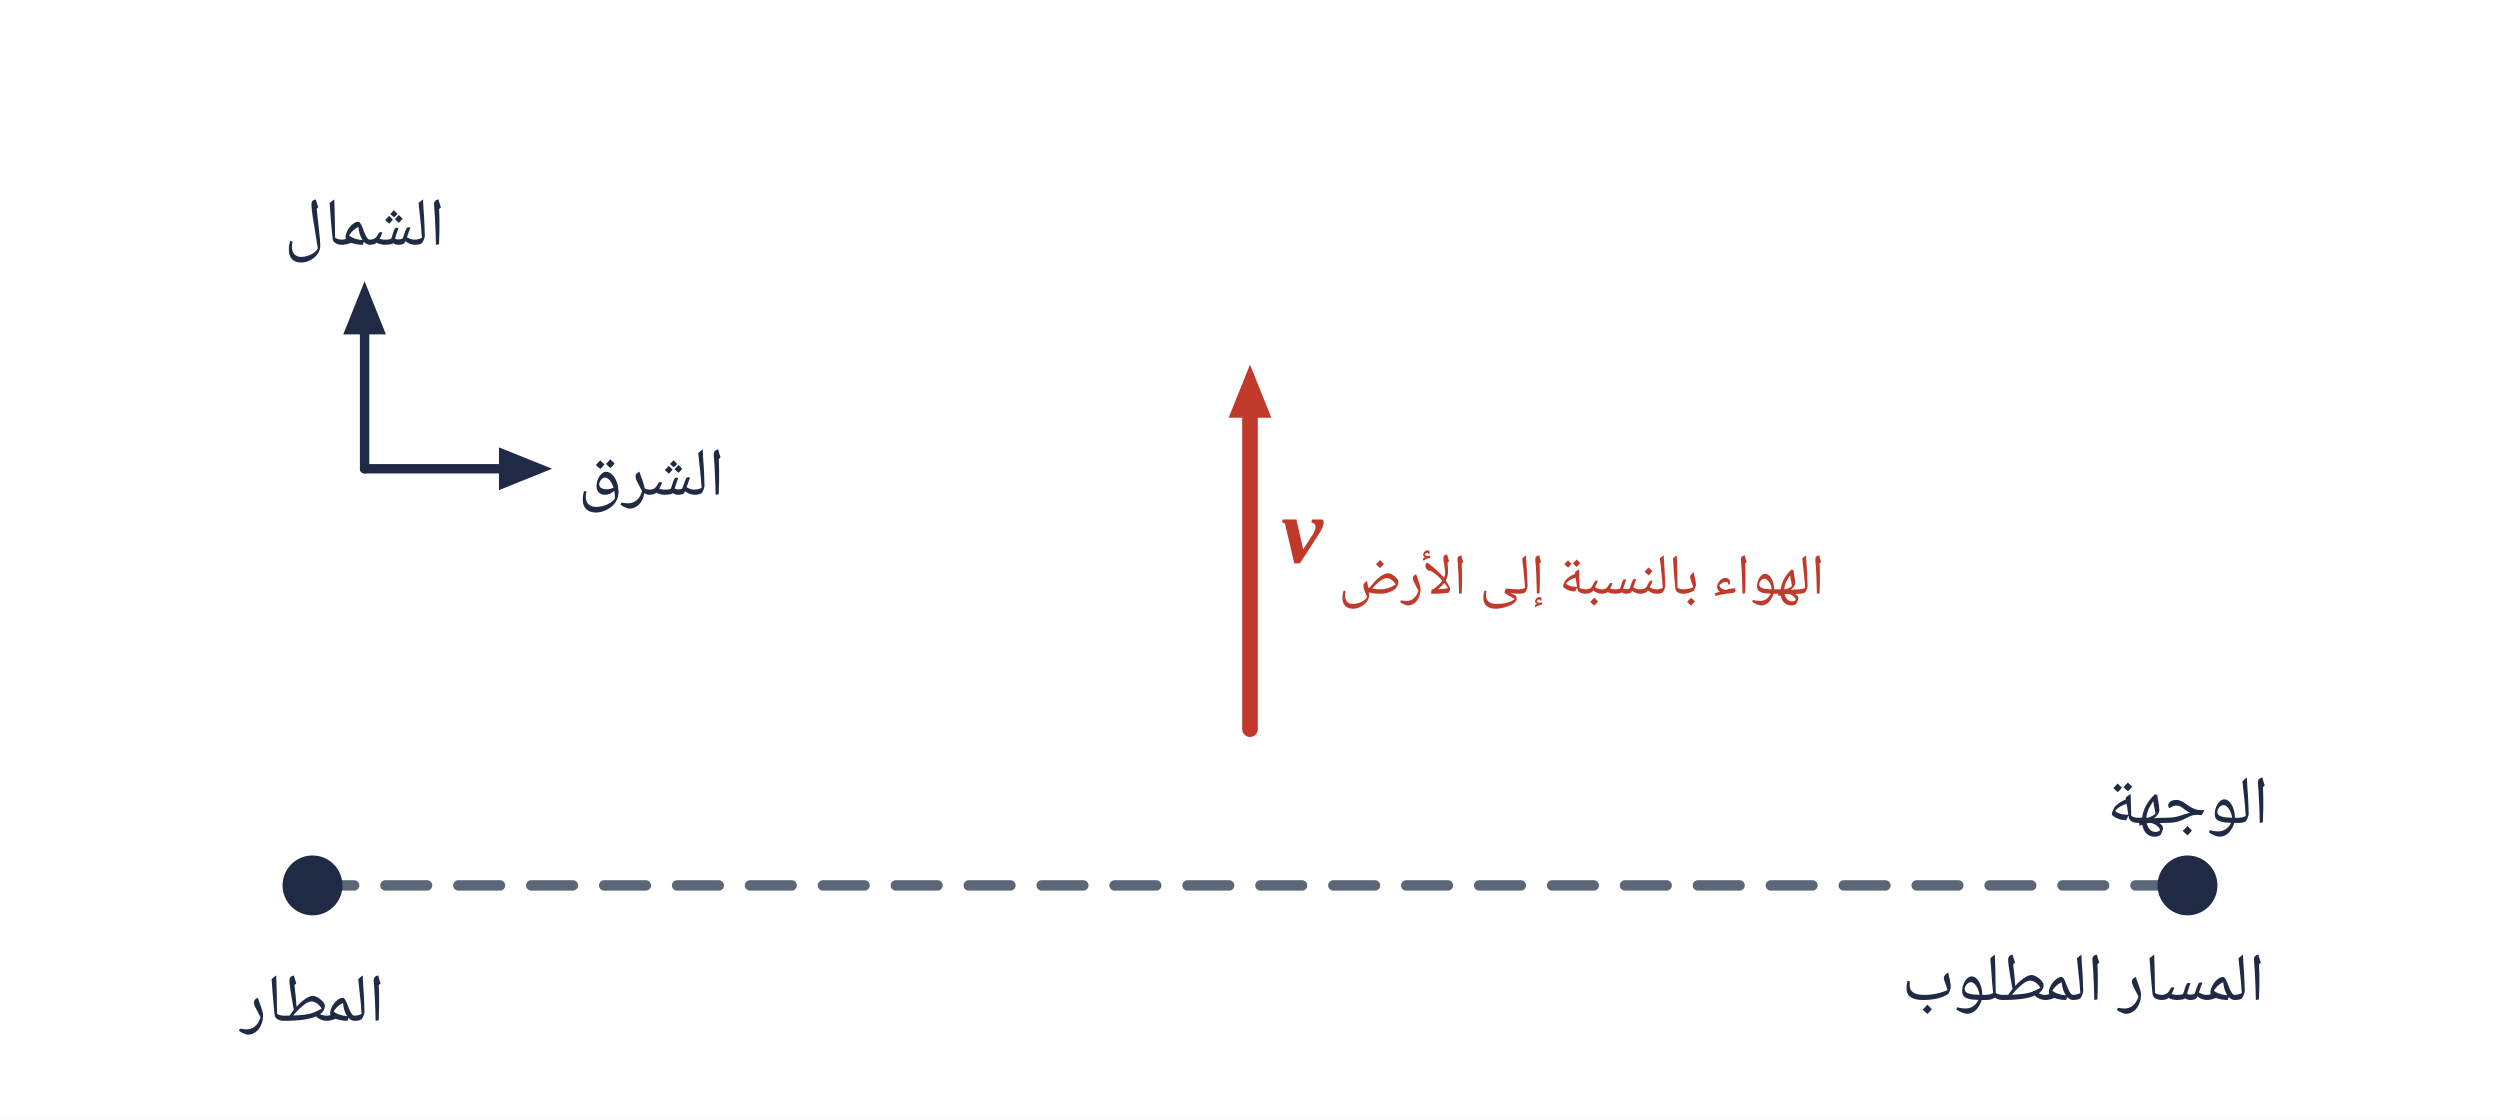
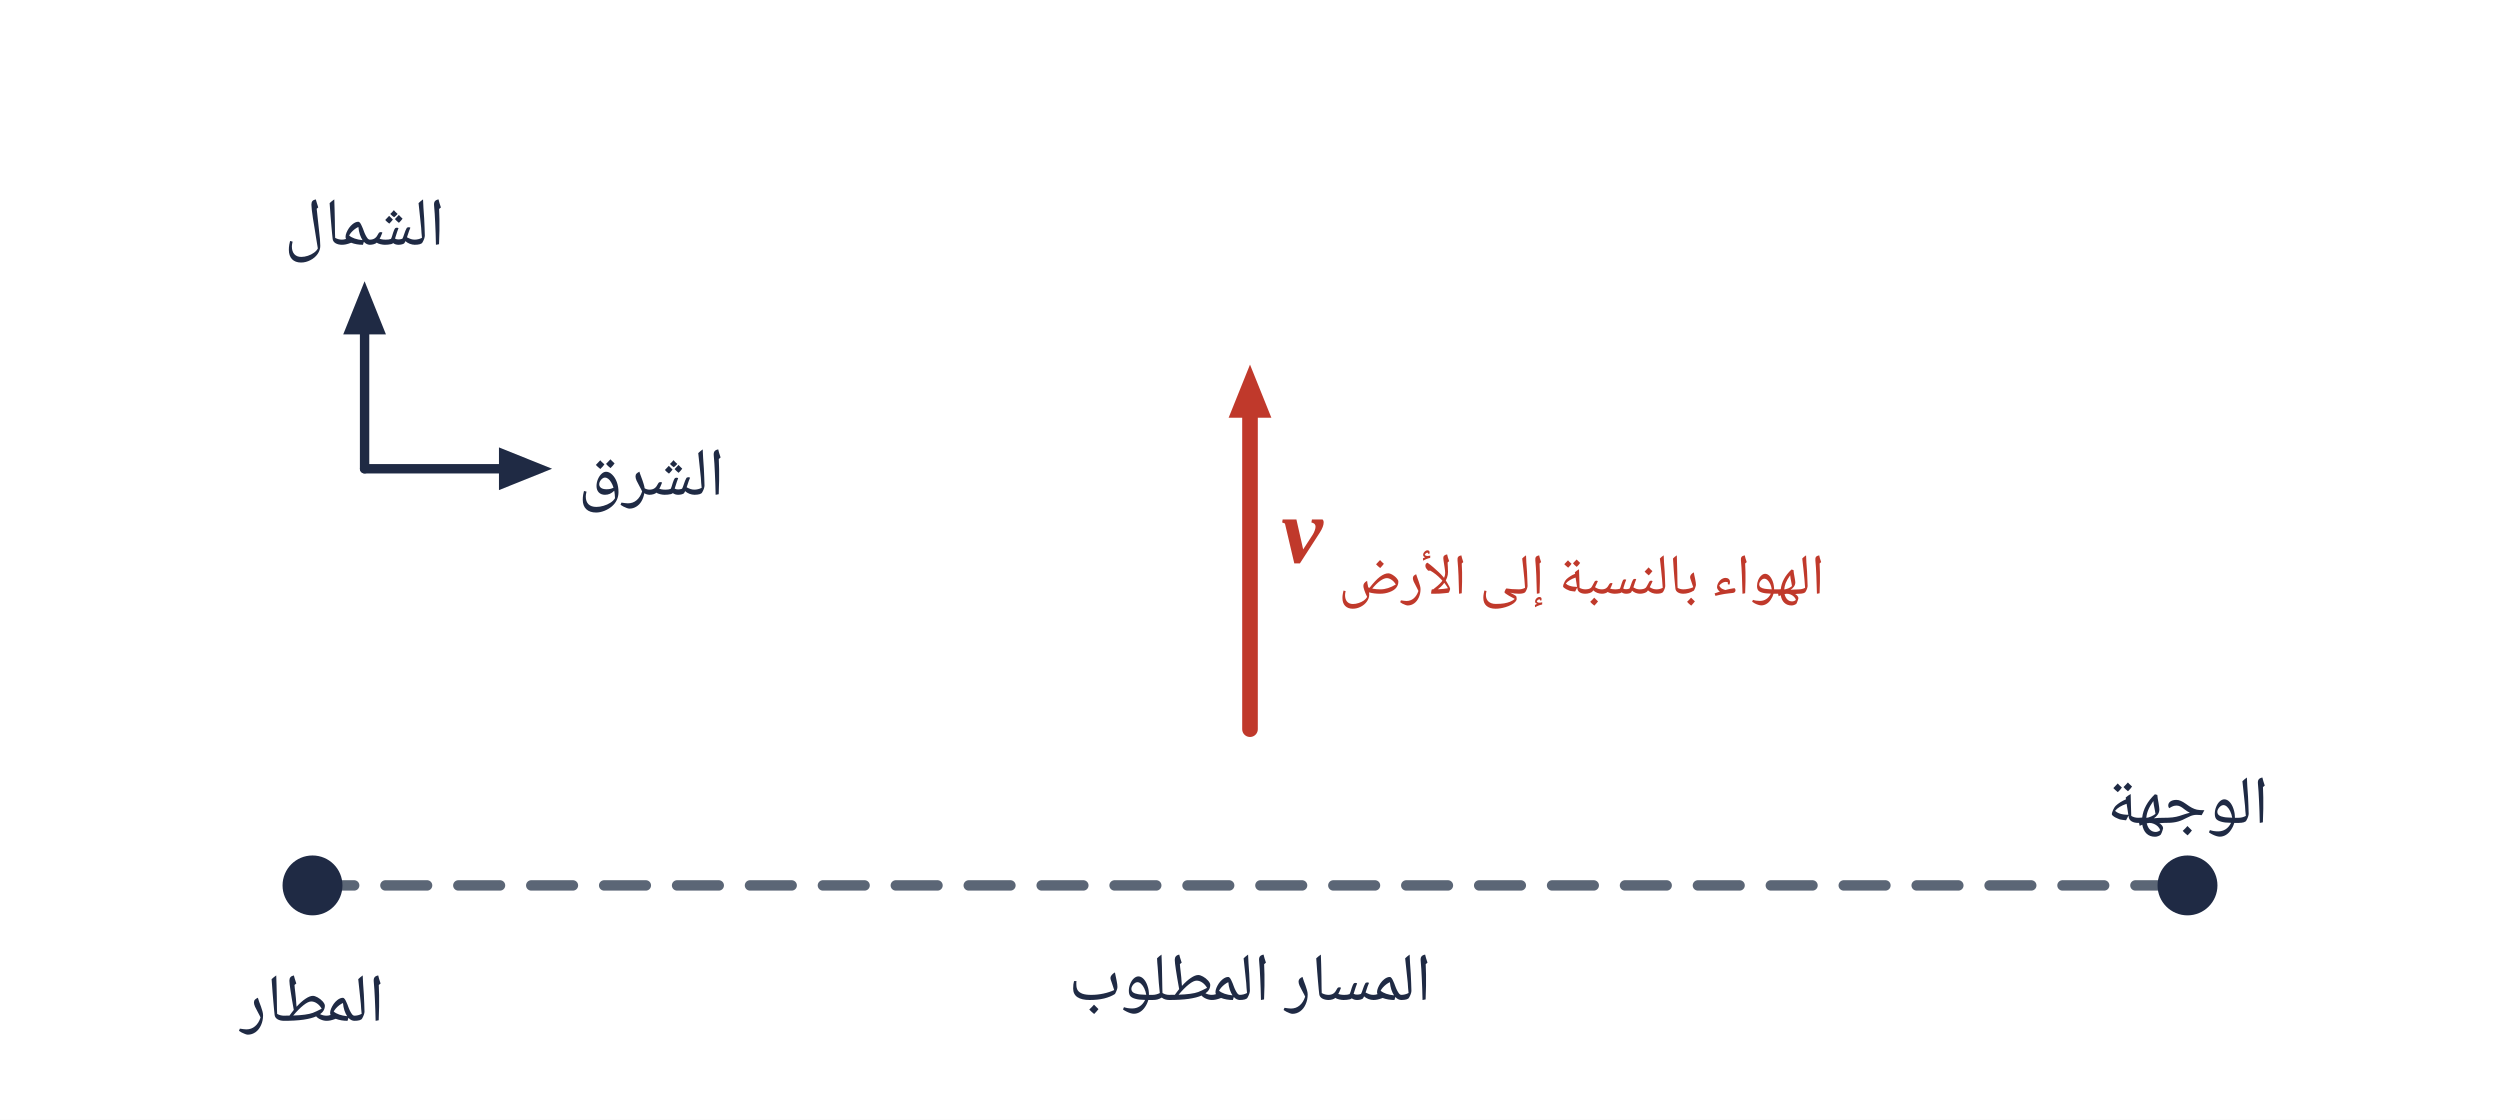
<svg xmlns="http://www.w3.org/2000/svg" viewBox="0 0 480 215" width="480" height="215">
  <rect width="480" height="215" fill="#fff" />
  <line x1="60.0" y1="170.0" x2="420.0" y2="170.0" stroke="#5b6676" stroke-width="2" stroke-linecap="round" stroke-dasharray="8 6" />
-   <text x="400.0" y="192.0" text-anchor="middle" font-size="13" fill="#1f2a44" font-weight="normal" font-family="'IBM Plex Sans Arabic','Noto Naskh Arabic',Tahoma,Arial,sans-serif" direction="rtl">المسار المطلوب</text>
+   <text x="240.0" y="192.0" text-anchor="middle" font-size="13" fill="#1f2a44" font-weight="normal" font-family="'IBM Plex Sans Arabic','Noto Naskh Arabic',Tahoma,Arial,sans-serif" direction="rtl">المسار المطلوب</text>
  <circle cx="60.0" cy="170.0" r="5" fill="#1f2a44" stroke="#1f2a44" stroke-width="1.5" />
  <text x="60.0" y="196.0" text-anchor="middle" font-size="13" fill="#1f2a44" font-weight="normal" font-family="'IBM Plex Sans Arabic','Noto Naskh Arabic',Tahoma,Arial,sans-serif" direction="rtl">المطار</text>
  <circle cx="420.0" cy="170.0" r="5" fill="#1f2a44" stroke="#1f2a44" stroke-width="1.5" />
  <text x="420.0" y="158.0" text-anchor="middle" font-size="13" fill="#1f2a44" font-weight="normal" font-family="'IBM Plex Sans Arabic','Noto Naskh Arabic',Tahoma,Arial,sans-serif" direction="rtl">الوجهة</text>
  <line x1="240.0" y1="140.0" x2="240.0" y2="76.6" stroke="#c0392b" stroke-width="3" stroke-linecap="round" />
  <polygon points="240.0,70.0 244.1,80.2 235.9,80.2" fill="#c0392b" />
  <text x="250.0" y="108.0" text-anchor="middle" font-size="18" fill="#c0392b" font-weight="bold" font-style="italic" font-family="'Times New Roman',Times,serif">v</text>
  <text x="257.0" y="114.0" text-anchor="end" font-size="11" fill="#c0392b" font-weight="normal" font-family="'IBM Plex Sans Arabic','Noto Naskh Arabic',Tahoma,Arial,sans-serif" direction="rtl">الهواء بالنسبة إلى الأرض</text>
  <line x1="70.0" y1="90.0" x2="70.0" y2="60.6" stroke="#1f2a44" stroke-width="1.8" stroke-linecap="round" />
  <polygon points="70.0,54.0 74.1,64.2 65.9,64.2" fill="#1f2a44" />
  <text x="70.0" y="47.0" text-anchor="middle" font-size="13" fill="#1f2a44" font-weight="normal" font-family="'IBM Plex Sans Arabic','Noto Naskh Arabic',Tahoma,Arial,sans-serif" direction="rtl">الشمال</text>
  <line x1="70.0" y1="90.0" x2="99.4" y2="90.0" stroke="#1f2a44" stroke-width="1.8" stroke-linecap="round" />
  <polygon points="106.0,90.0 95.8,94.1 95.8,85.9" fill="#1f2a44" />
  <text x="111.0" y="95.0" text-anchor="end" font-size="13" fill="#1f2a44" font-weight="normal" font-family="'IBM Plex Sans Arabic','Noto Naskh Arabic',Tahoma,Arial,sans-serif" direction="rtl">الشرق</text>
</svg>
